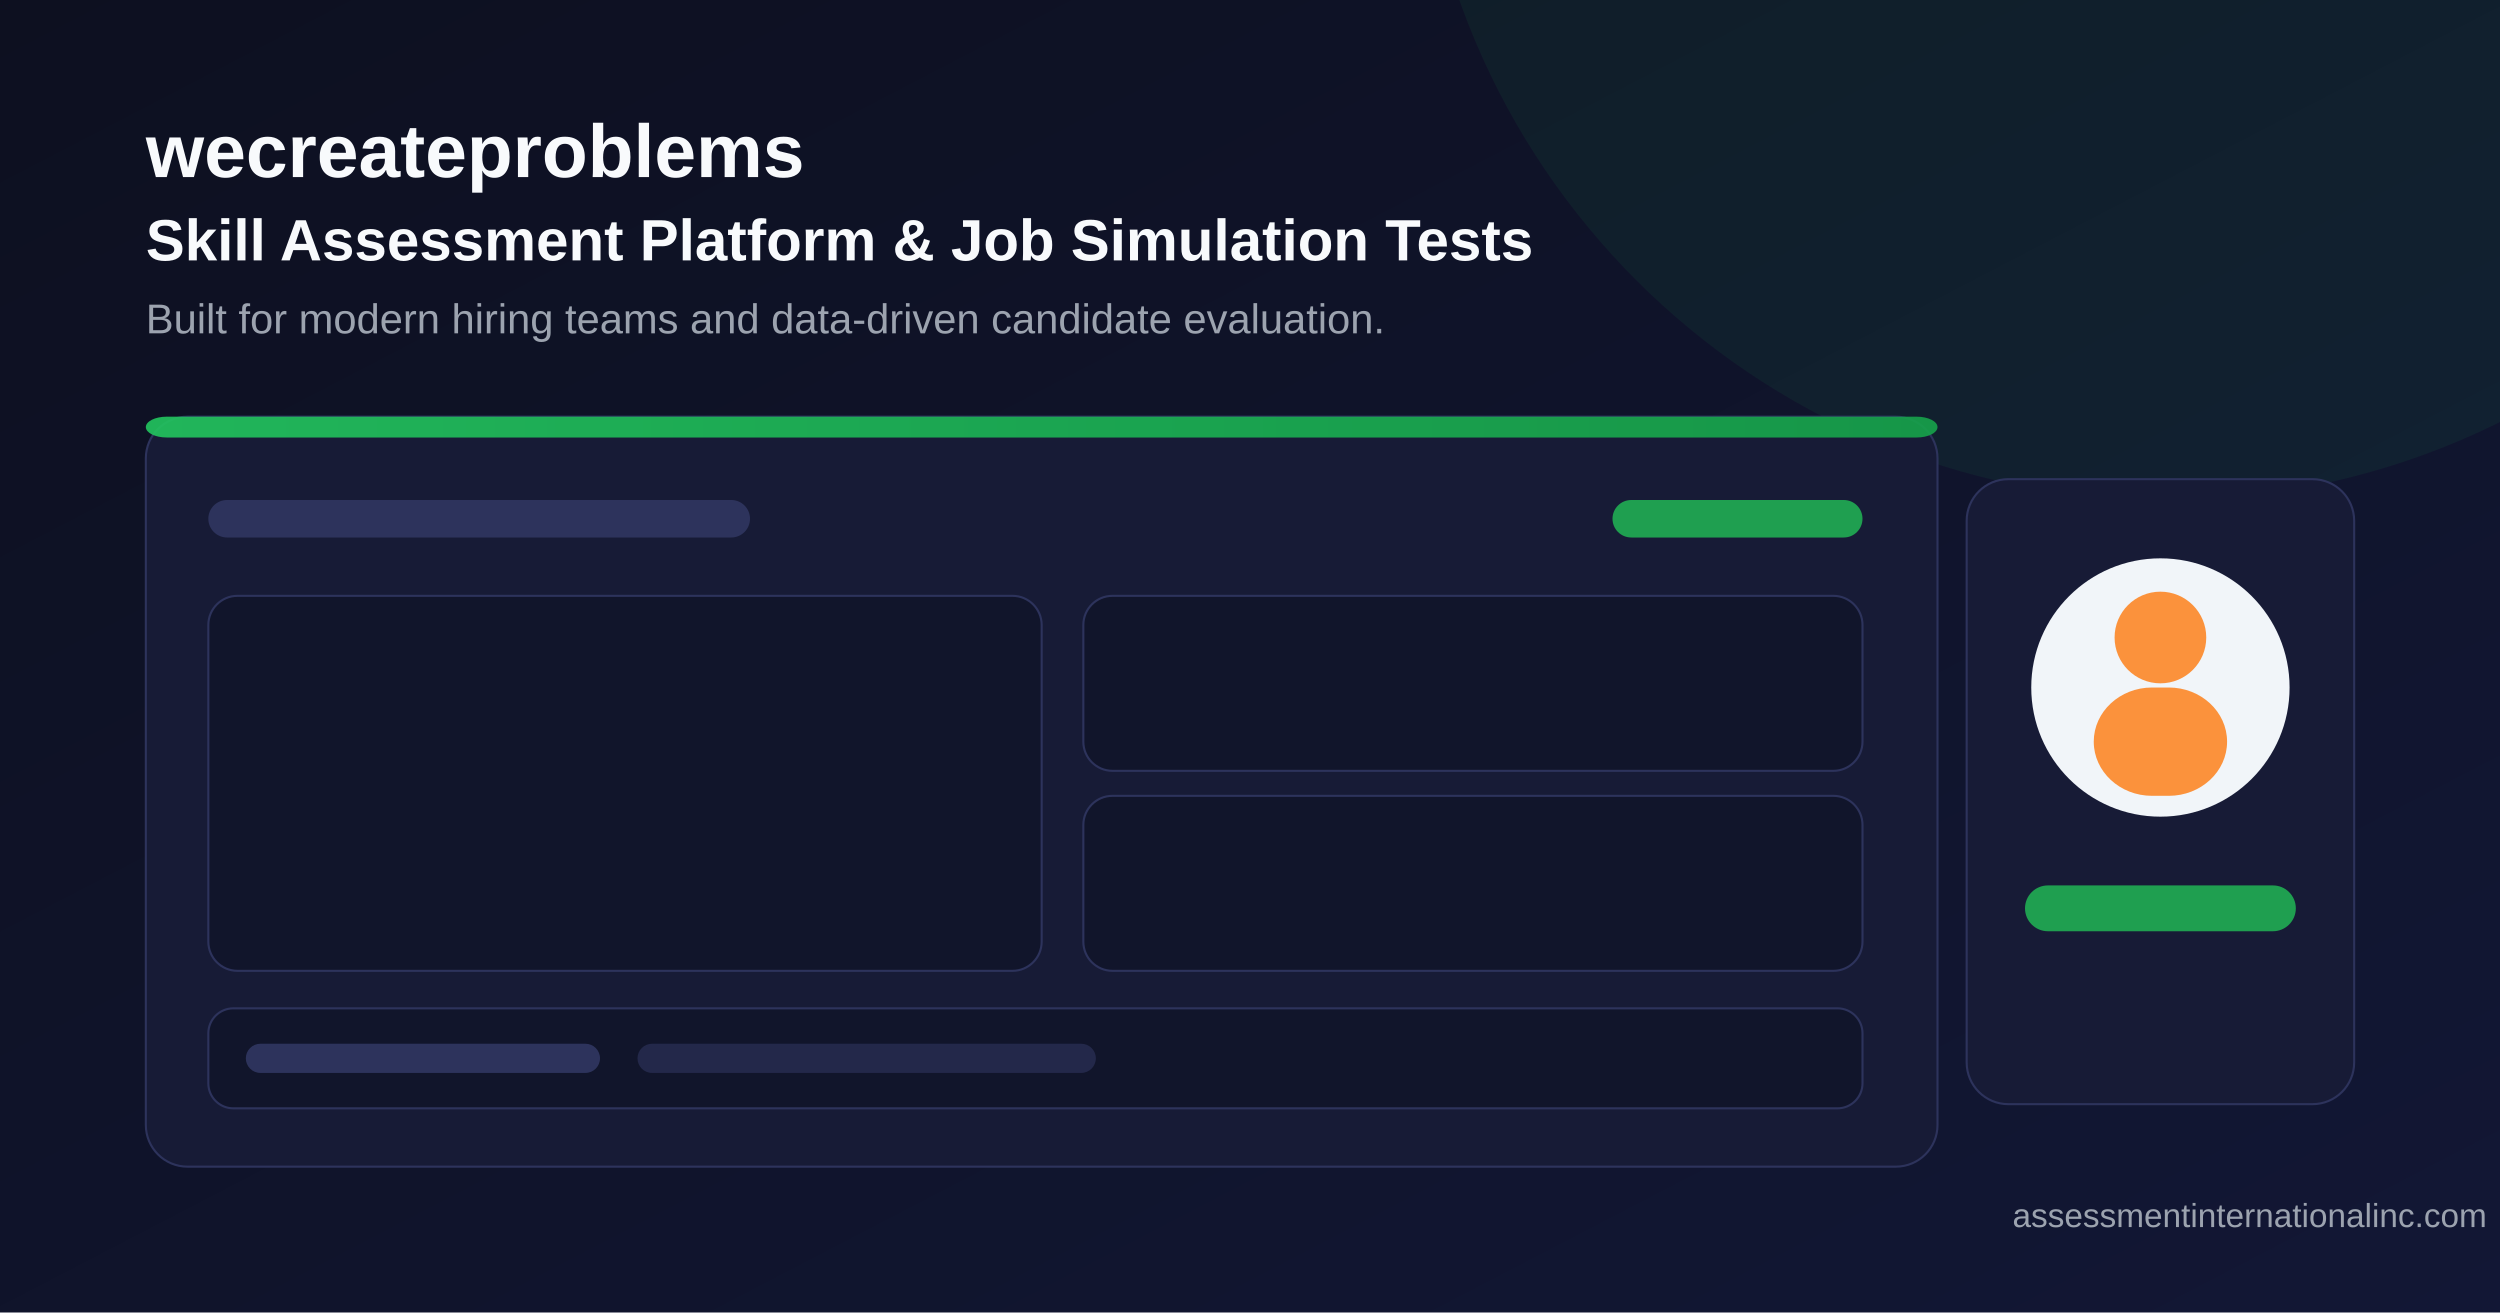
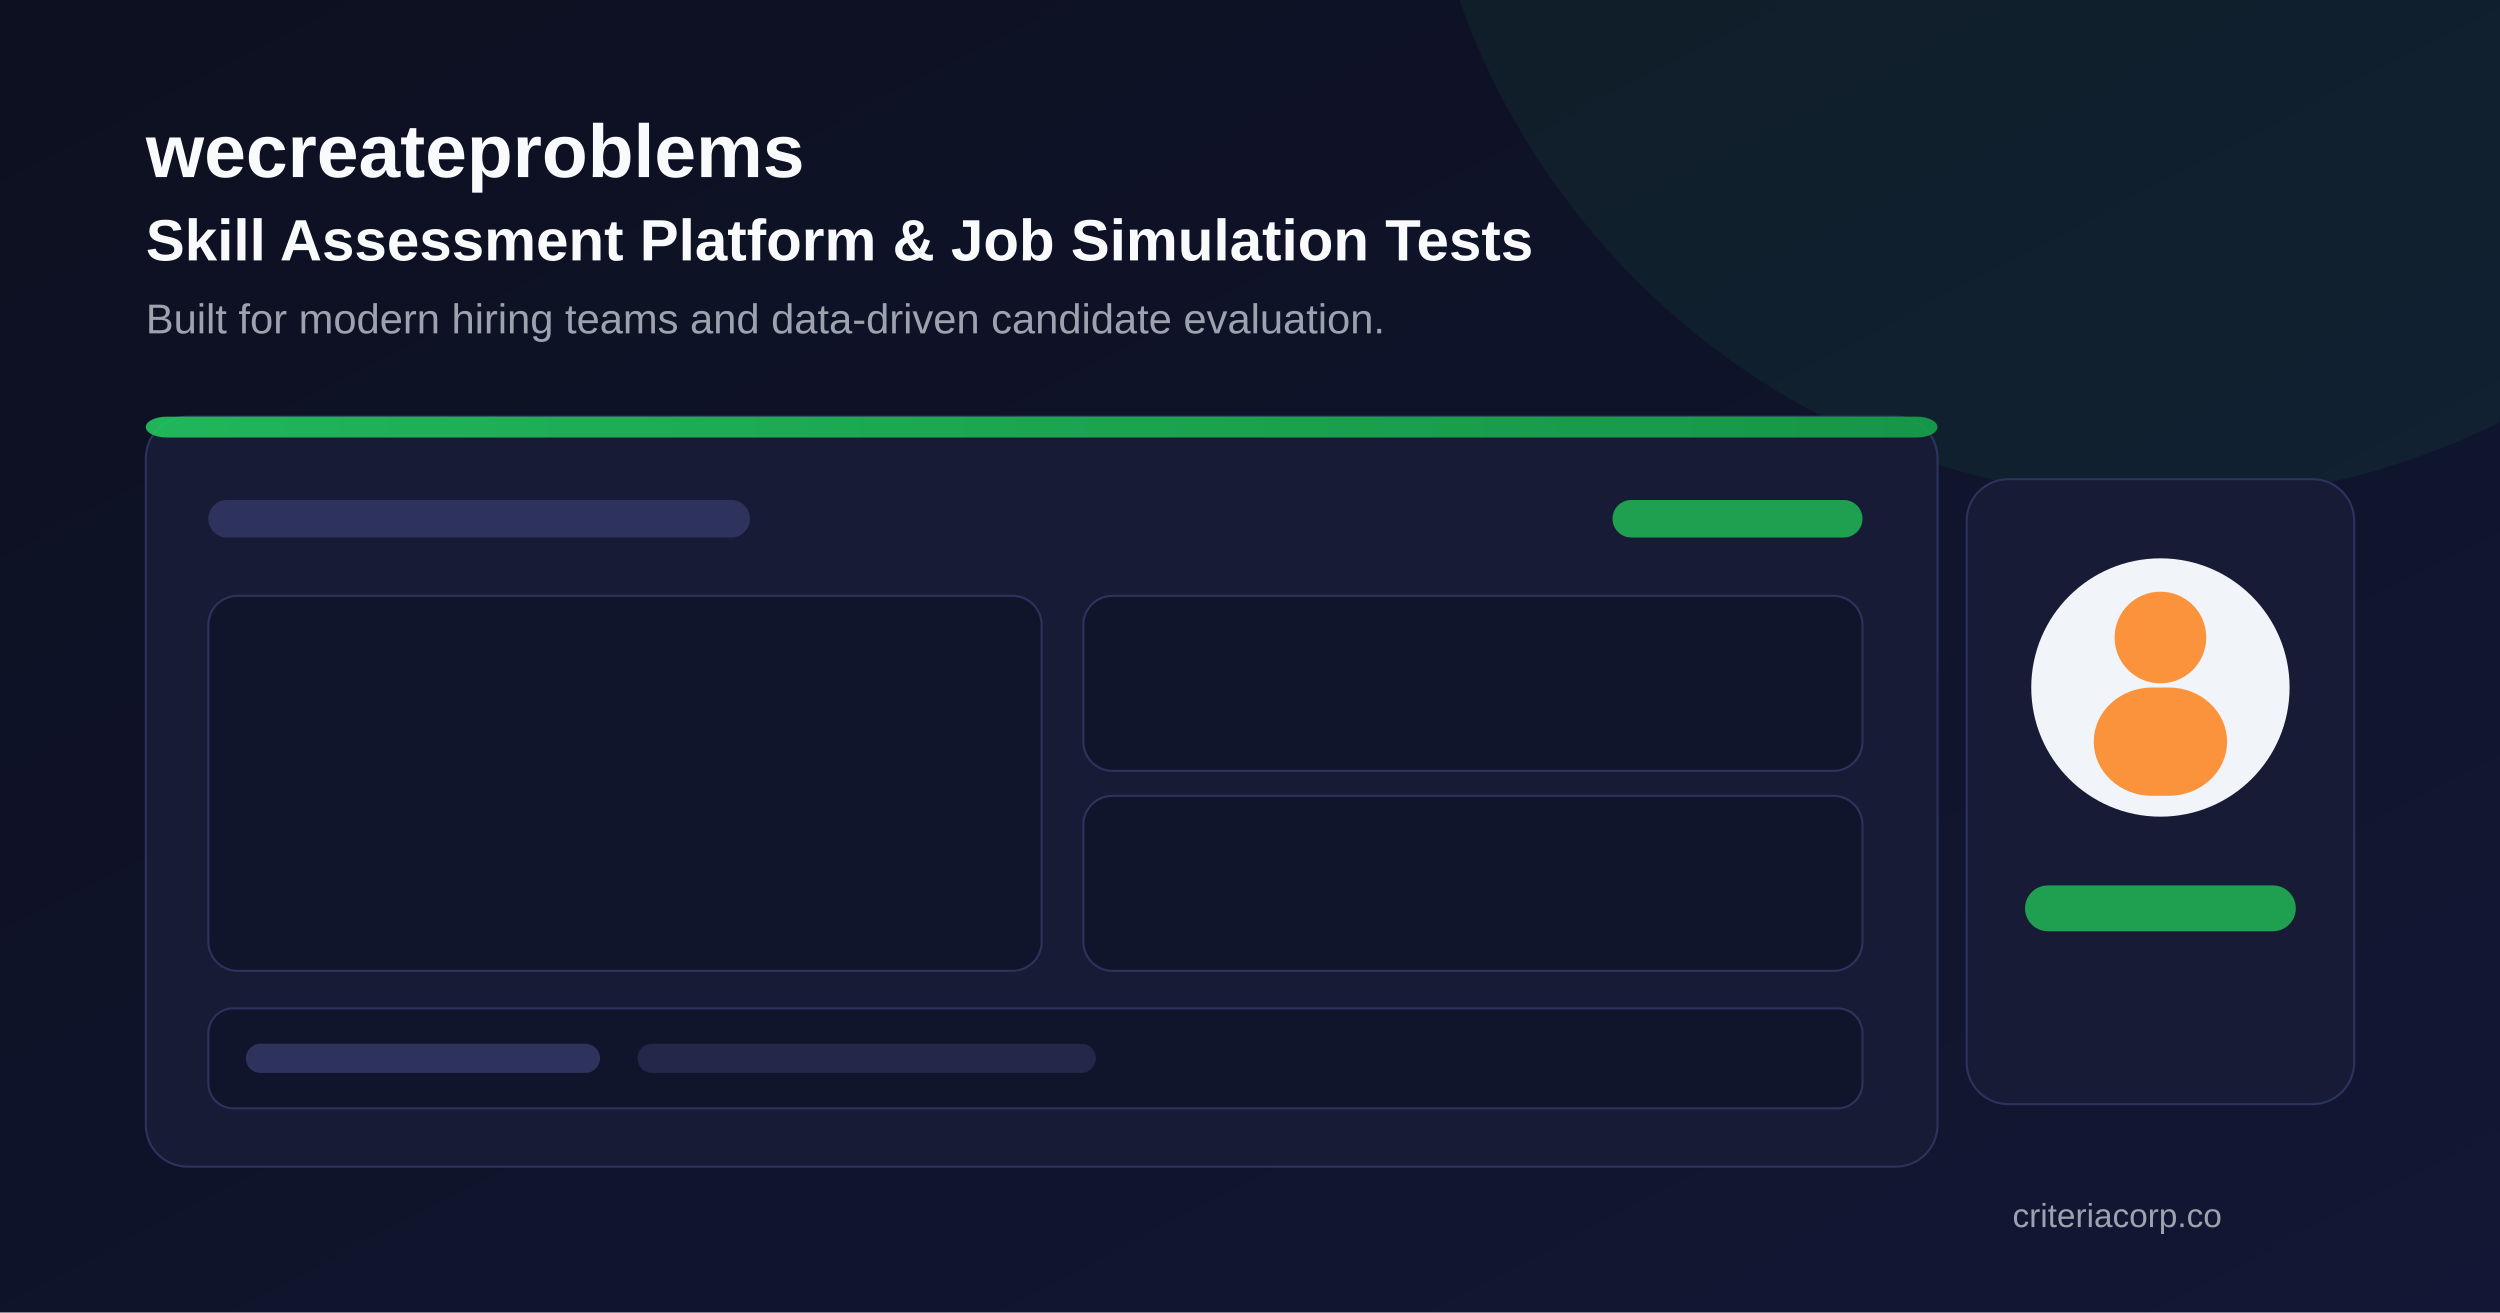
<svg xmlns="http://www.w3.org/2000/svg" width="1200" height="630" viewBox="0 0 1200 630" role="img" aria-label="wecreateproblems dashboard preview">
  <defs>
    <linearGradient id="bg" x1="0" y1="0" x2="1" y2="1">
      <stop offset="0%" stop-color="#0d1020" />
      <stop offset="100%" stop-color="#121735" />
    </linearGradient>
    <linearGradient id="accent" x1="0" y1="0" x2="1" y2="0">
      <stop offset="0%" stop-color="#22c55e" />
      <stop offset="100%" stop-color="#16a34a" />
    </linearGradient>
  </defs>
  <rect width="1200" height="630" fill="url(#bg)" />
  <circle cx="1040" cy="-120" r="360" fill="#22c55e" opacity="0.07" />
  <text x="70" y="85" font-family="DM Sans, Segoe UI, Arial, sans-serif" font-size="36" font-weight="700" fill="#f8fafc">wecreateproblems</text>
  <text x="70" y="125" font-family="DM Sans, Segoe UI, Arial, sans-serif" font-size="28" font-weight="700" fill="#f8fafc">Skill Assessment Platform &amp; Job Simulation Tests</text>
  <text x="70" y="160" font-family="DM Sans, Segoe UI, Arial, sans-serif" font-size="20" fill="#9ca3af">Built for modern hiring teams and data-driven candidate evaluation.</text>
  <rect x="70" y="200" width="860" height="360" rx="20" fill="#171b36" stroke="#2d335c" />
  <rect x="70" y="200" width="860" height="10" rx="10" fill="url(#accent)" opacity="0.9" />
  <rect x="100" y="240" width="260" height="18" rx="9" fill="#2d335c" />
  <rect x="774" y="240" width="120" height="18" rx="9" fill="#1f9f50" />
  <rect x="100" y="286" width="400" height="180" rx="14" fill="#11152b" stroke="#2d335c" />
  <rect x="520" y="286" width="374" height="84" rx="14" fill="#11152b" stroke="#2d335c" />
  <rect x="520" y="382" width="374" height="84" rx="14" fill="#11152b" stroke="#2d335c" />
  <rect x="100" y="484" width="794" height="48" rx="12" fill="#11152b" stroke="#2d335c" />
  <rect x="118" y="501" width="170" height="14" rx="7" fill="#2d335c" />
  <rect x="306" y="501" width="220" height="14" rx="7" fill="#23284a" />
  <rect x="944" y="230" width="186" height="300" rx="20" fill="#171b36" stroke="#2d335c" />
  <circle cx="1037" cy="330" r="62" fill="#f1f5f9" />
  <circle cx="1037" cy="306" r="22" fill="#fb923c" />
  <rect x="1005" y="330" width="64" height="52" rx="28" fill="#fb923c" />
  <rect x="972" y="425" width="130" height="22" rx="11" fill="#1f9f50" />
-   <text x="966" y="589" font-family="DM Sans, Segoe UI, Arial, sans-serif" font-size="16" fill="#9ca3af">assessmentinternationalinc.com</text>
+   <text x="966" y="589" font-family="DM Sans, Segoe UI, Arial, sans-serif" font-size="16" fill="#9ca3af">criteriacorp.co</text>
</svg>
